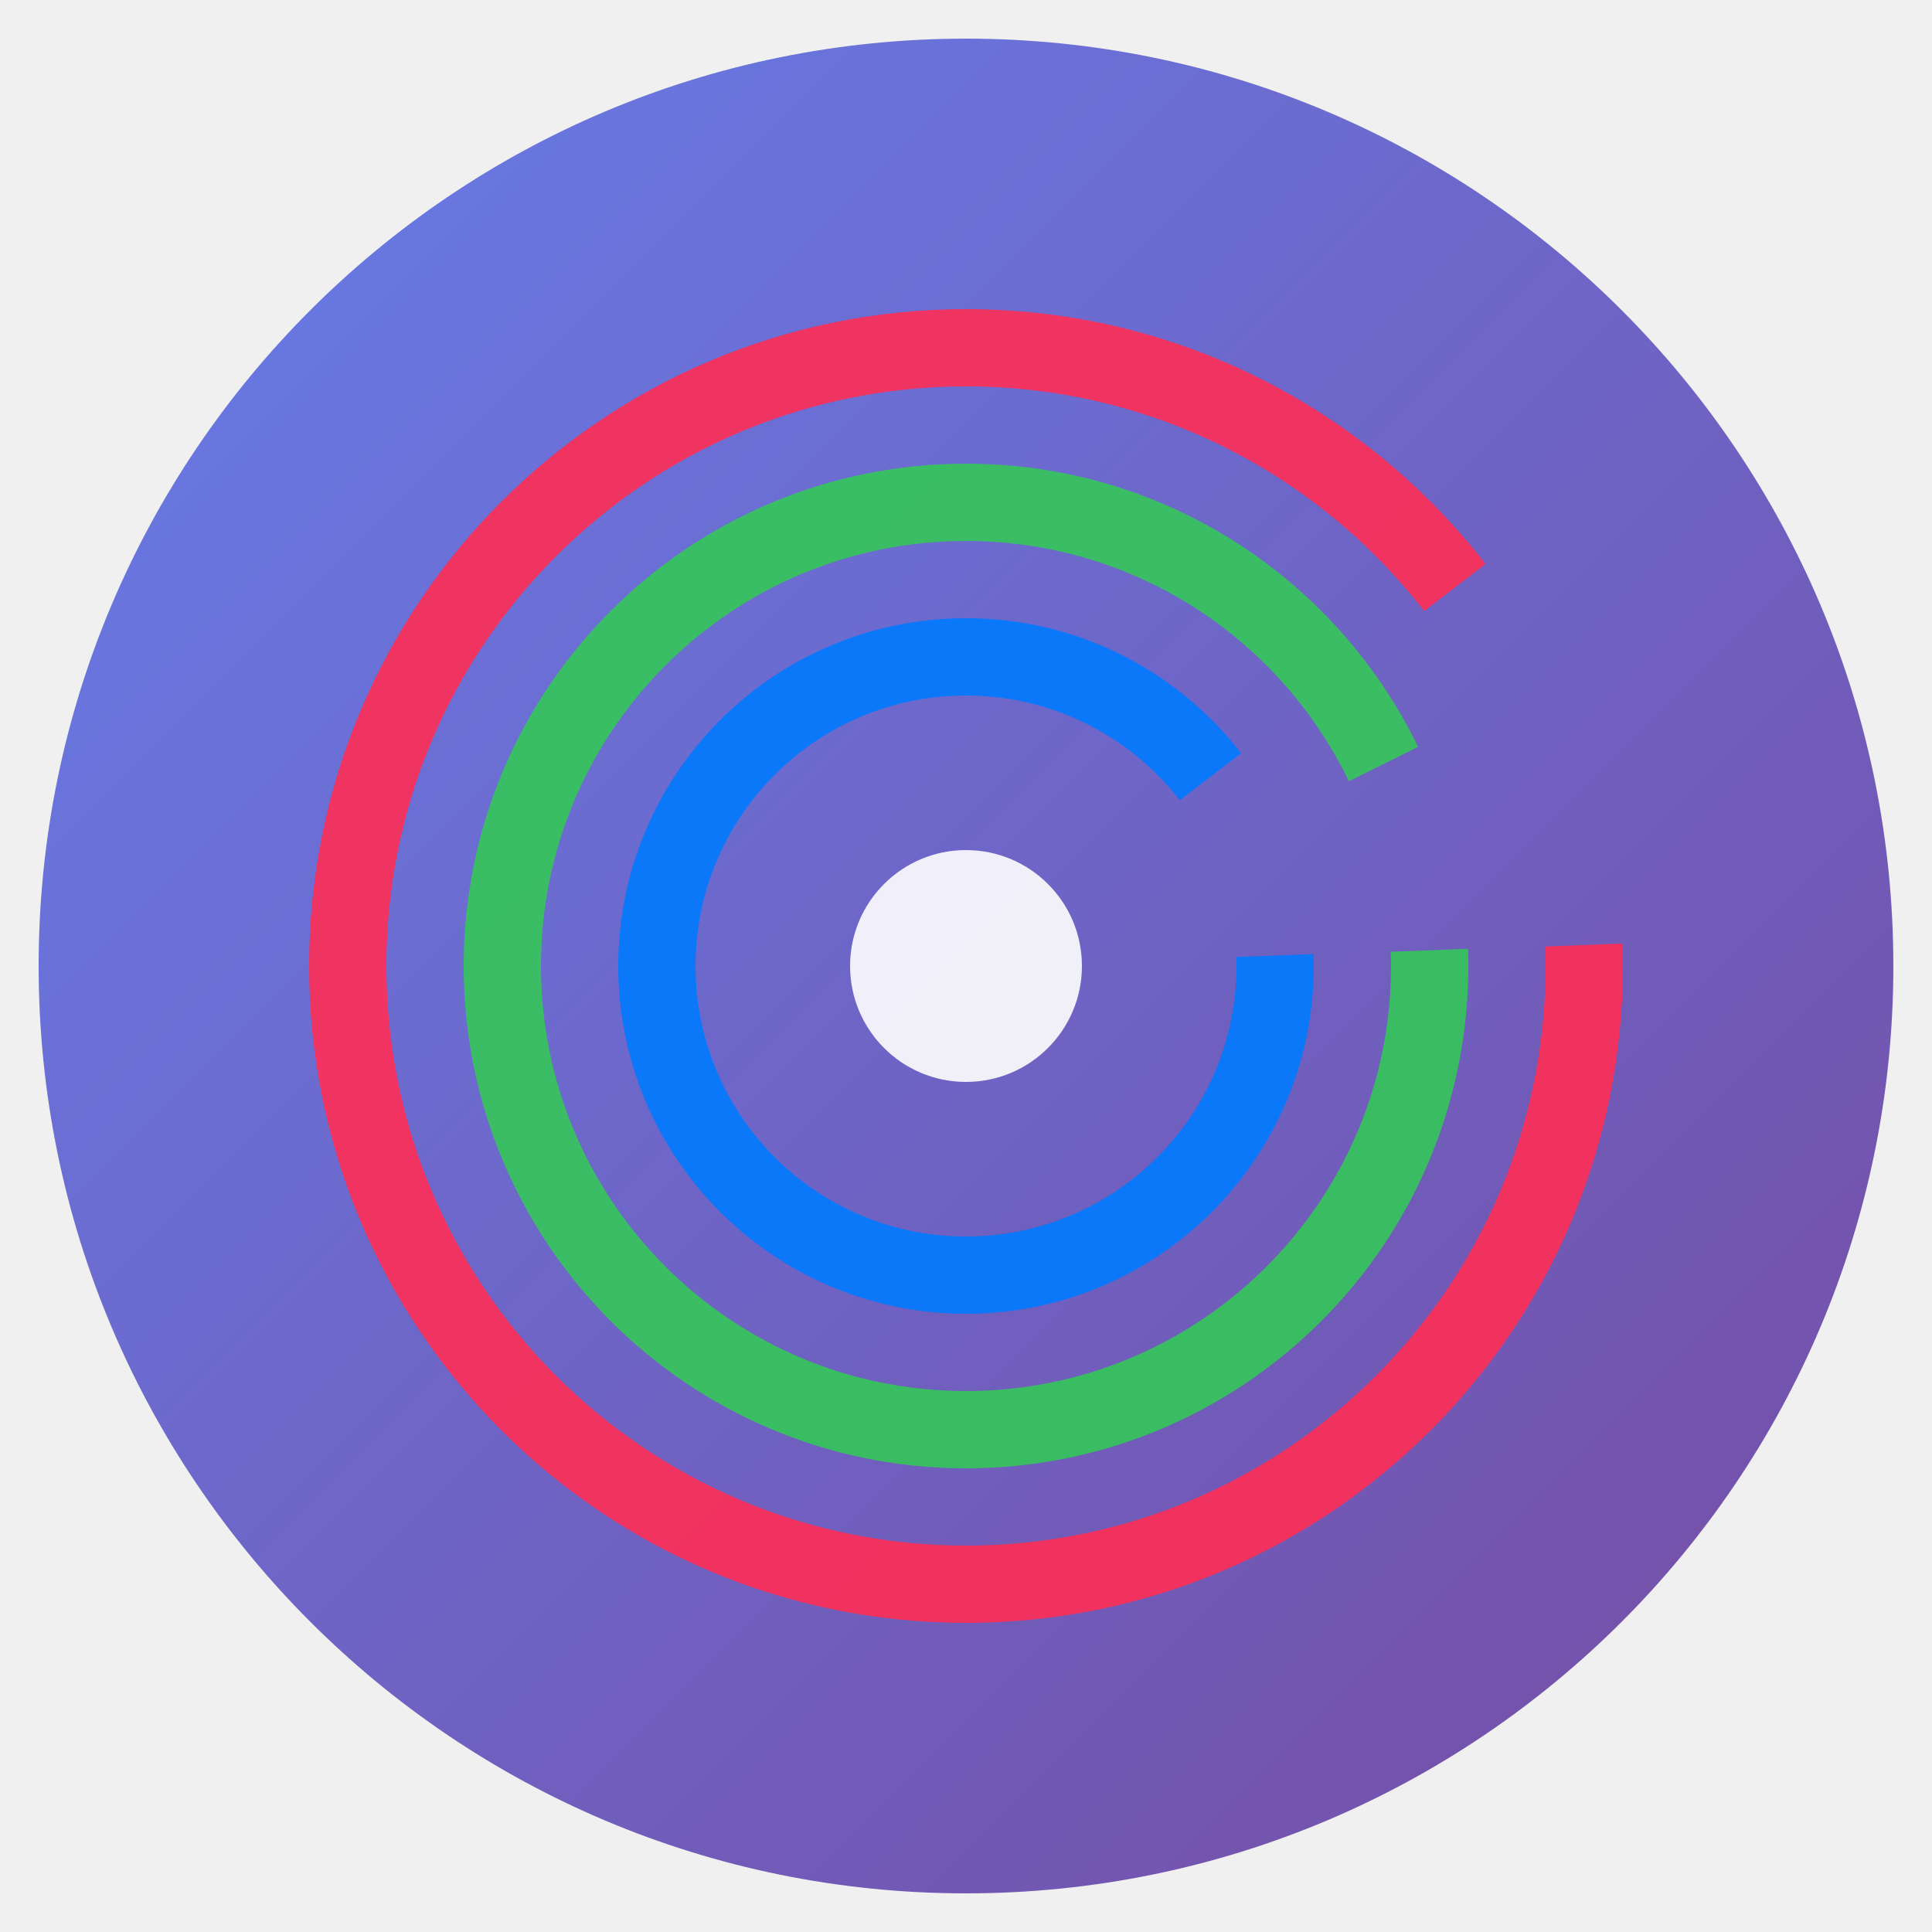
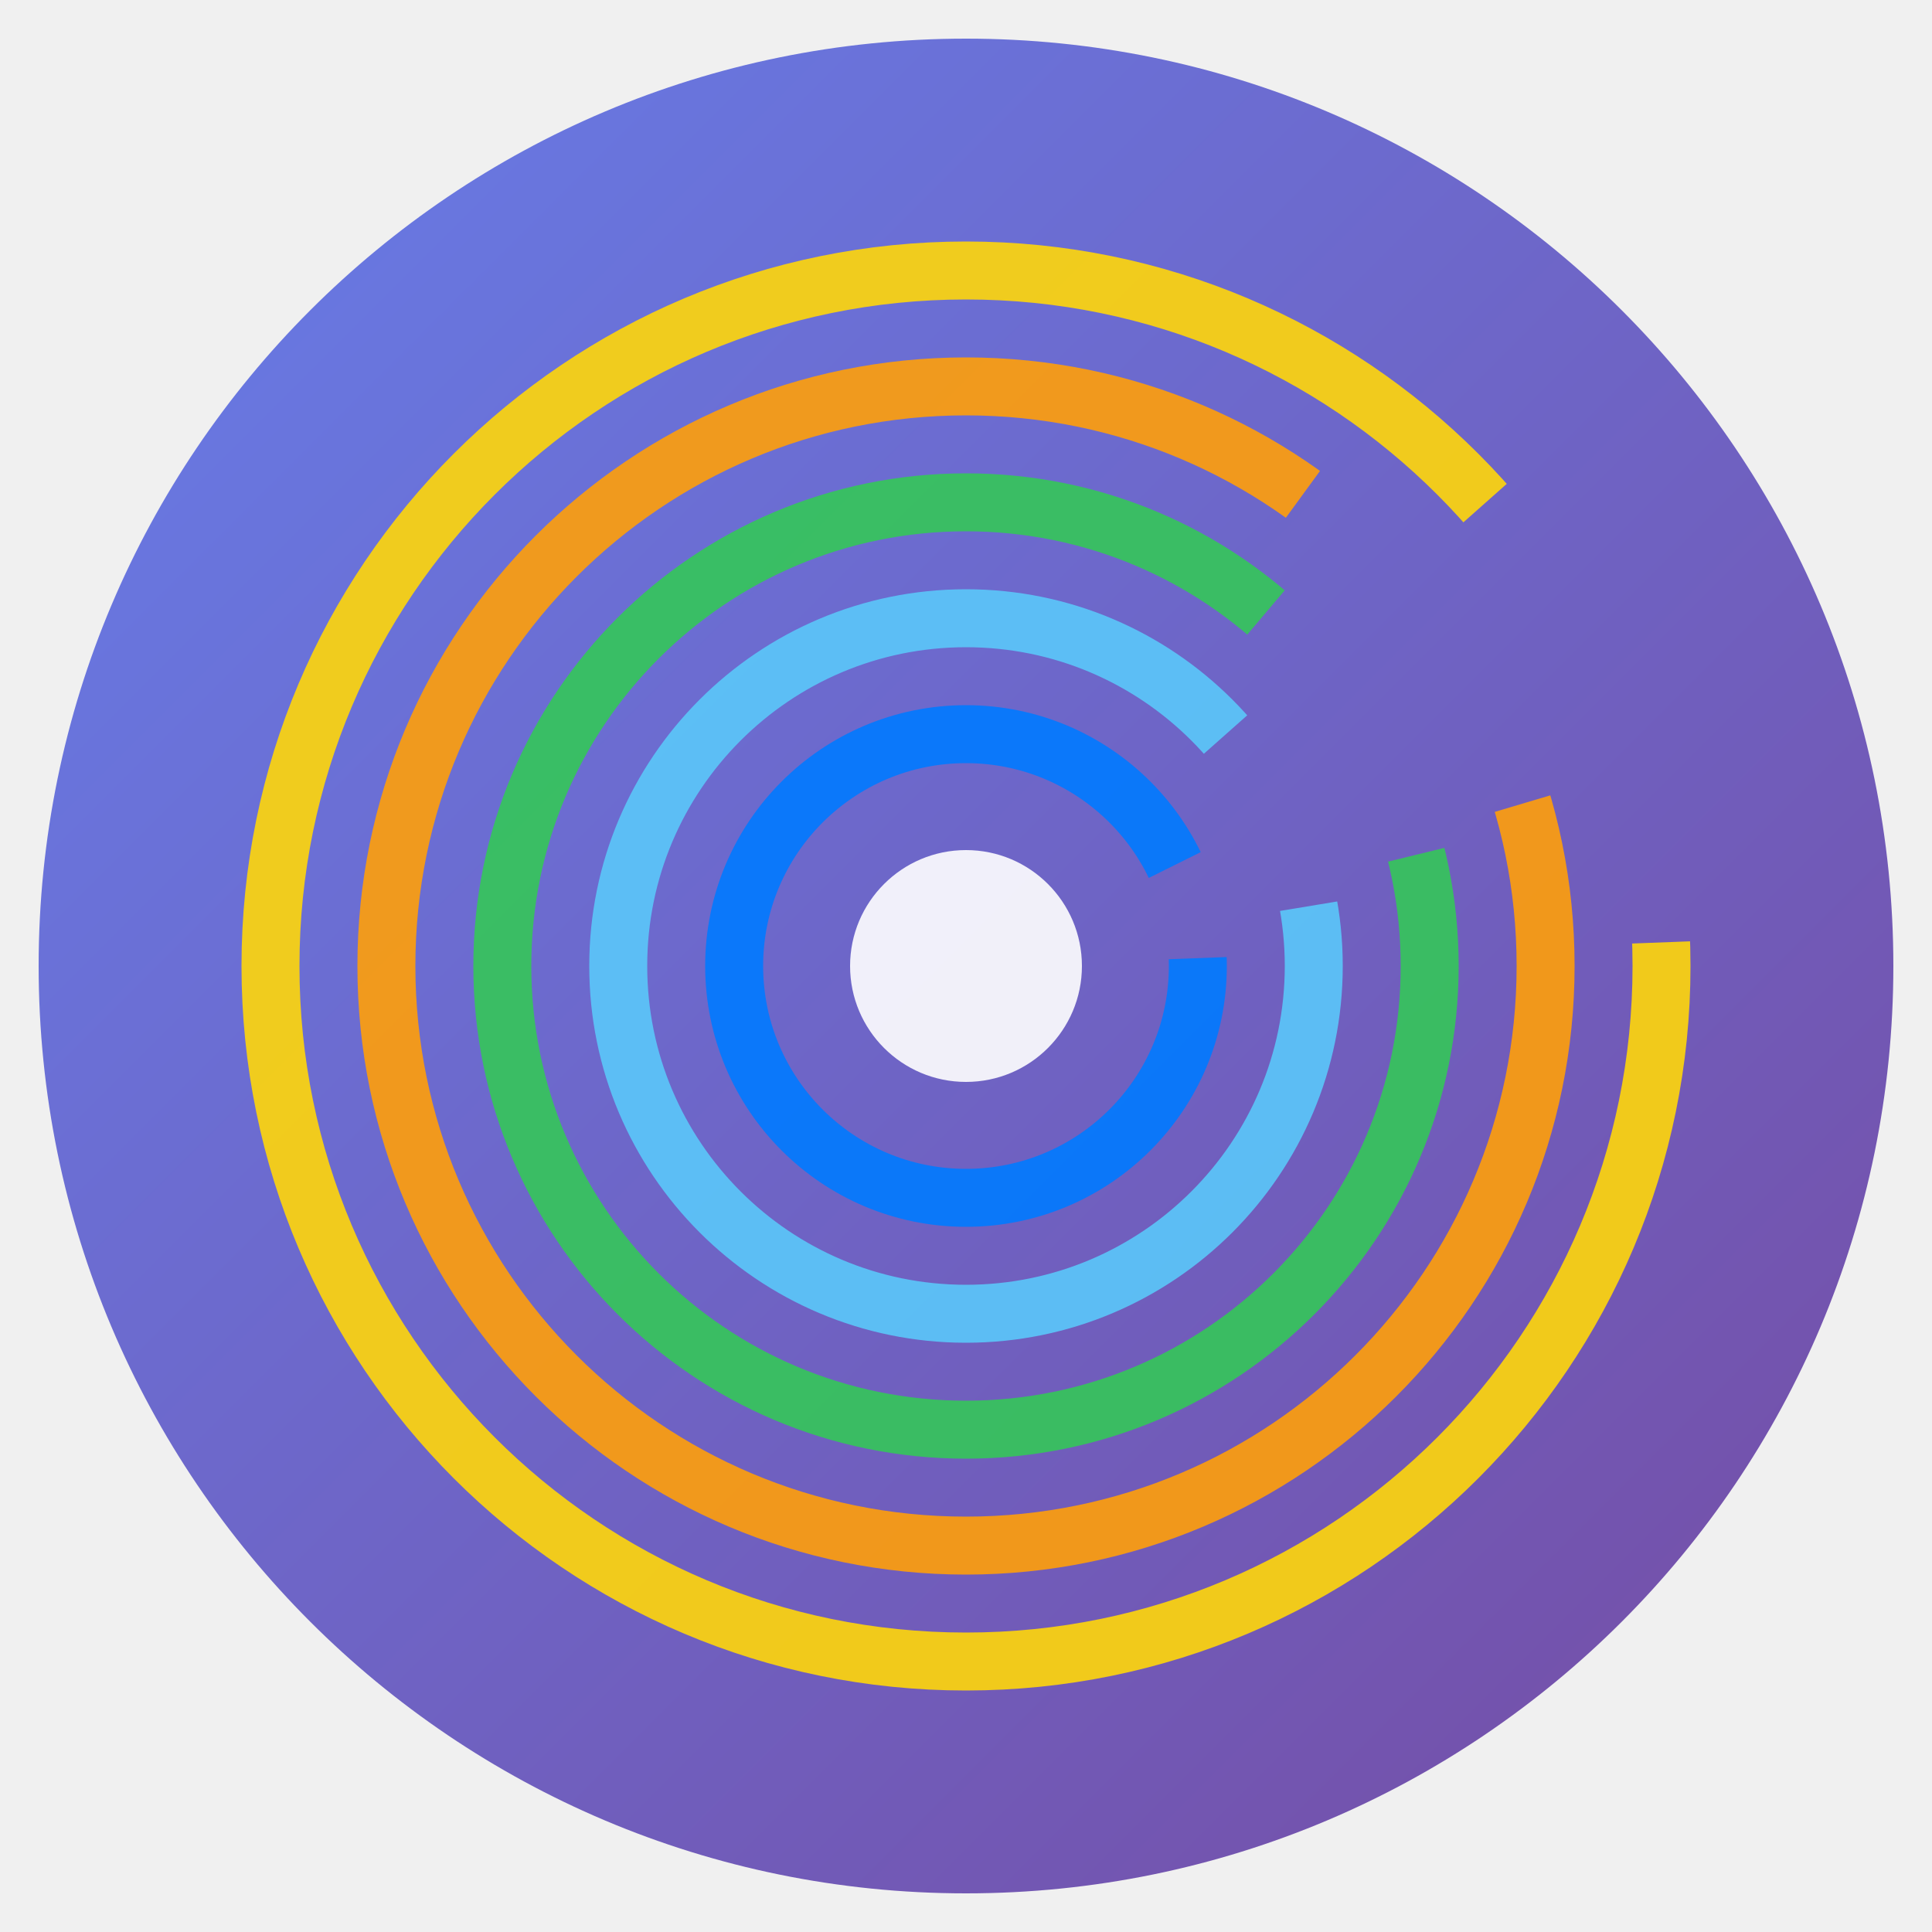
<svg xmlns="http://www.w3.org/2000/svg" viewBox="0 0 100 100">
  <defs>
    <linearGradient id="grad1" x1="0%" y1="0%" x2="100%" y2="100%">
      <stop offset="0%" style="stop-color:#667eea;stop-opacity:1" />
      <stop offset="100%" style="stop-color:#764ba2;stop-opacity:1" />
    </linearGradient>
  </defs>
  <circle cx="50" cy="50" r="48" fill="url(#grad1)" />
-   <circle cx="50" cy="50" r="32" fill="none" stroke="#FF2D55" stroke-width="4" stroke-dasharray="180 20" opacity="0.9" />
-   <circle cx="50" cy="50" r="24" fill="none" stroke="#34C759" stroke-width="4" stroke-dasharray="140 10" opacity="0.9" />
-   <circle cx="50" cy="50" r="16" fill="none" stroke="#007AFF" stroke-width="4" stroke-dasharray="90 10" opacity="0.9" />
+   <circle cx="50" cy="50" r="36" fill="none" stroke="#FFD60A" stroke-width="3" stroke-dasharray="200 25" opacity="0.9" />
+   <circle cx="50" cy="50" r="30" fill="none" stroke="#FF9F0A" stroke-width="3" stroke-dasharray="160 20" opacity="0.9" />
+   <circle cx="50" cy="50" r="24" fill="none" stroke="#34C759" stroke-width="3" stroke-dasharray="130 15" opacity="0.9" />
+   <circle cx="50" cy="50" r="18" fill="none" stroke="#5AC8FA" stroke-width="3" stroke-dasharray="100 10" opacity="0.9" />
+   <circle cx="50" cy="50" r="12" fill="none" stroke="#007AFF" stroke-width="3" stroke-dasharray="70 5" opacity="0.9" />
  <circle cx="50" cy="50" r="6" fill="white" opacity="0.9" />
</svg>
